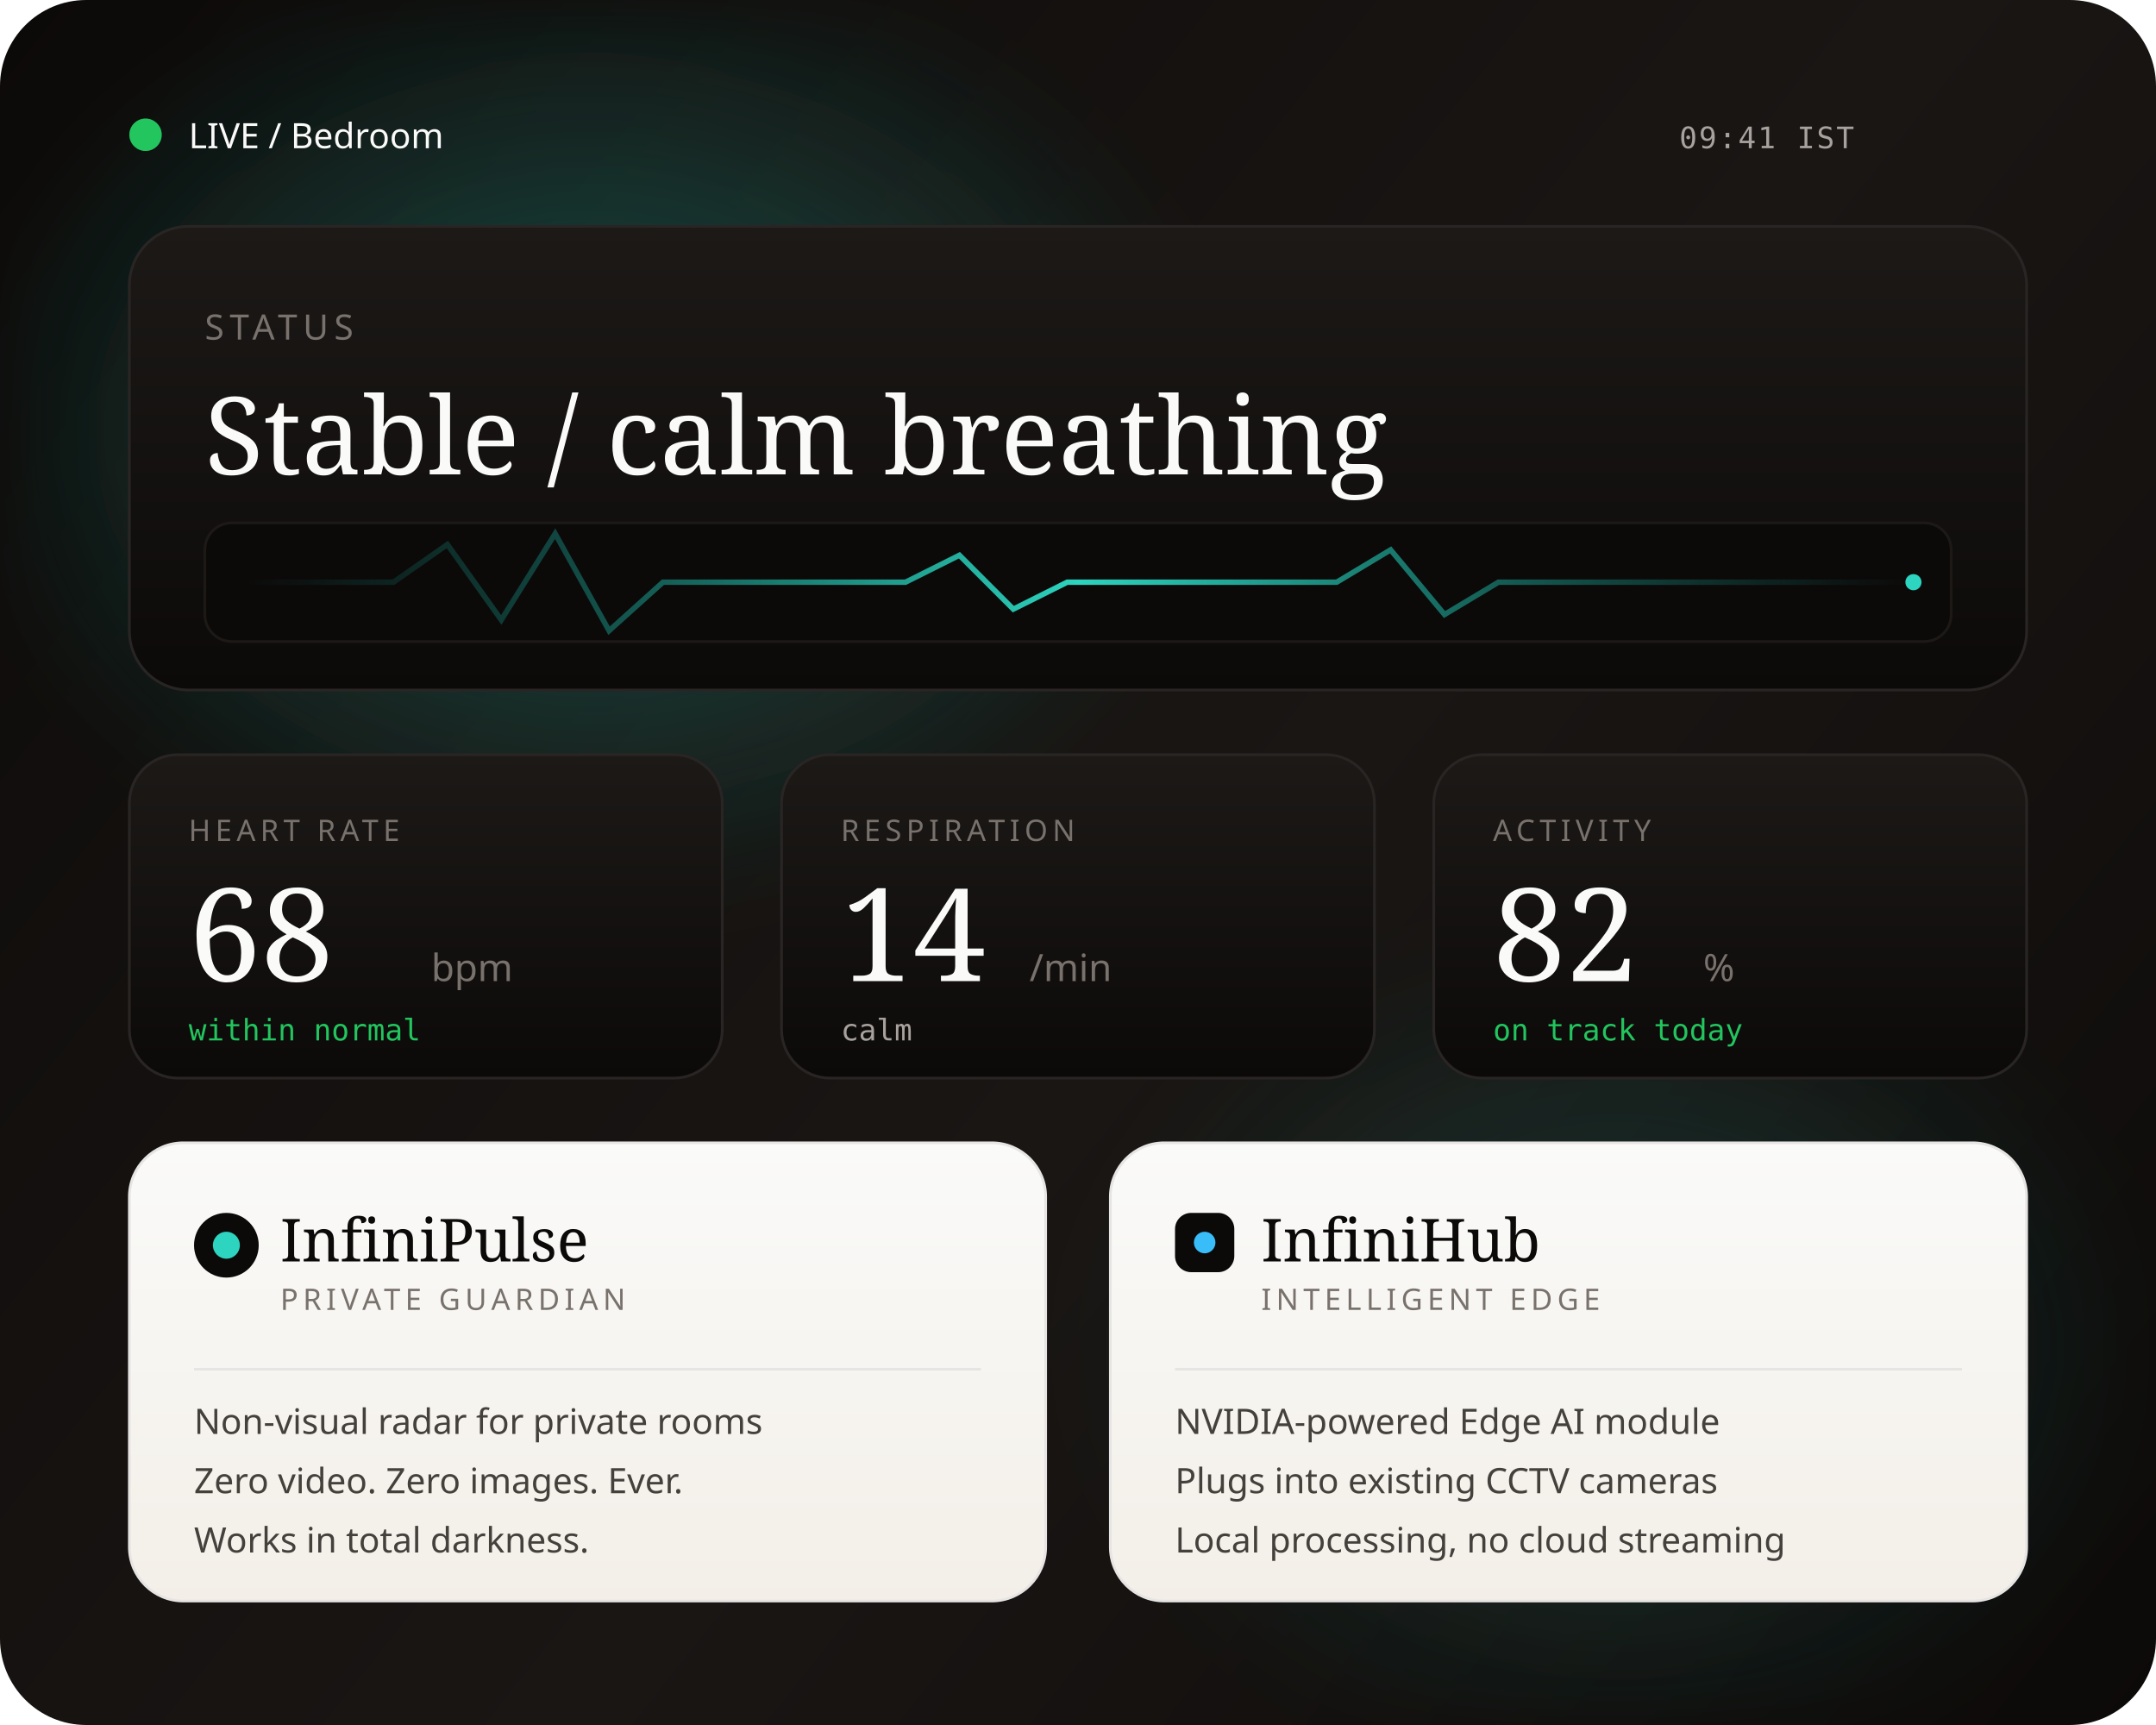
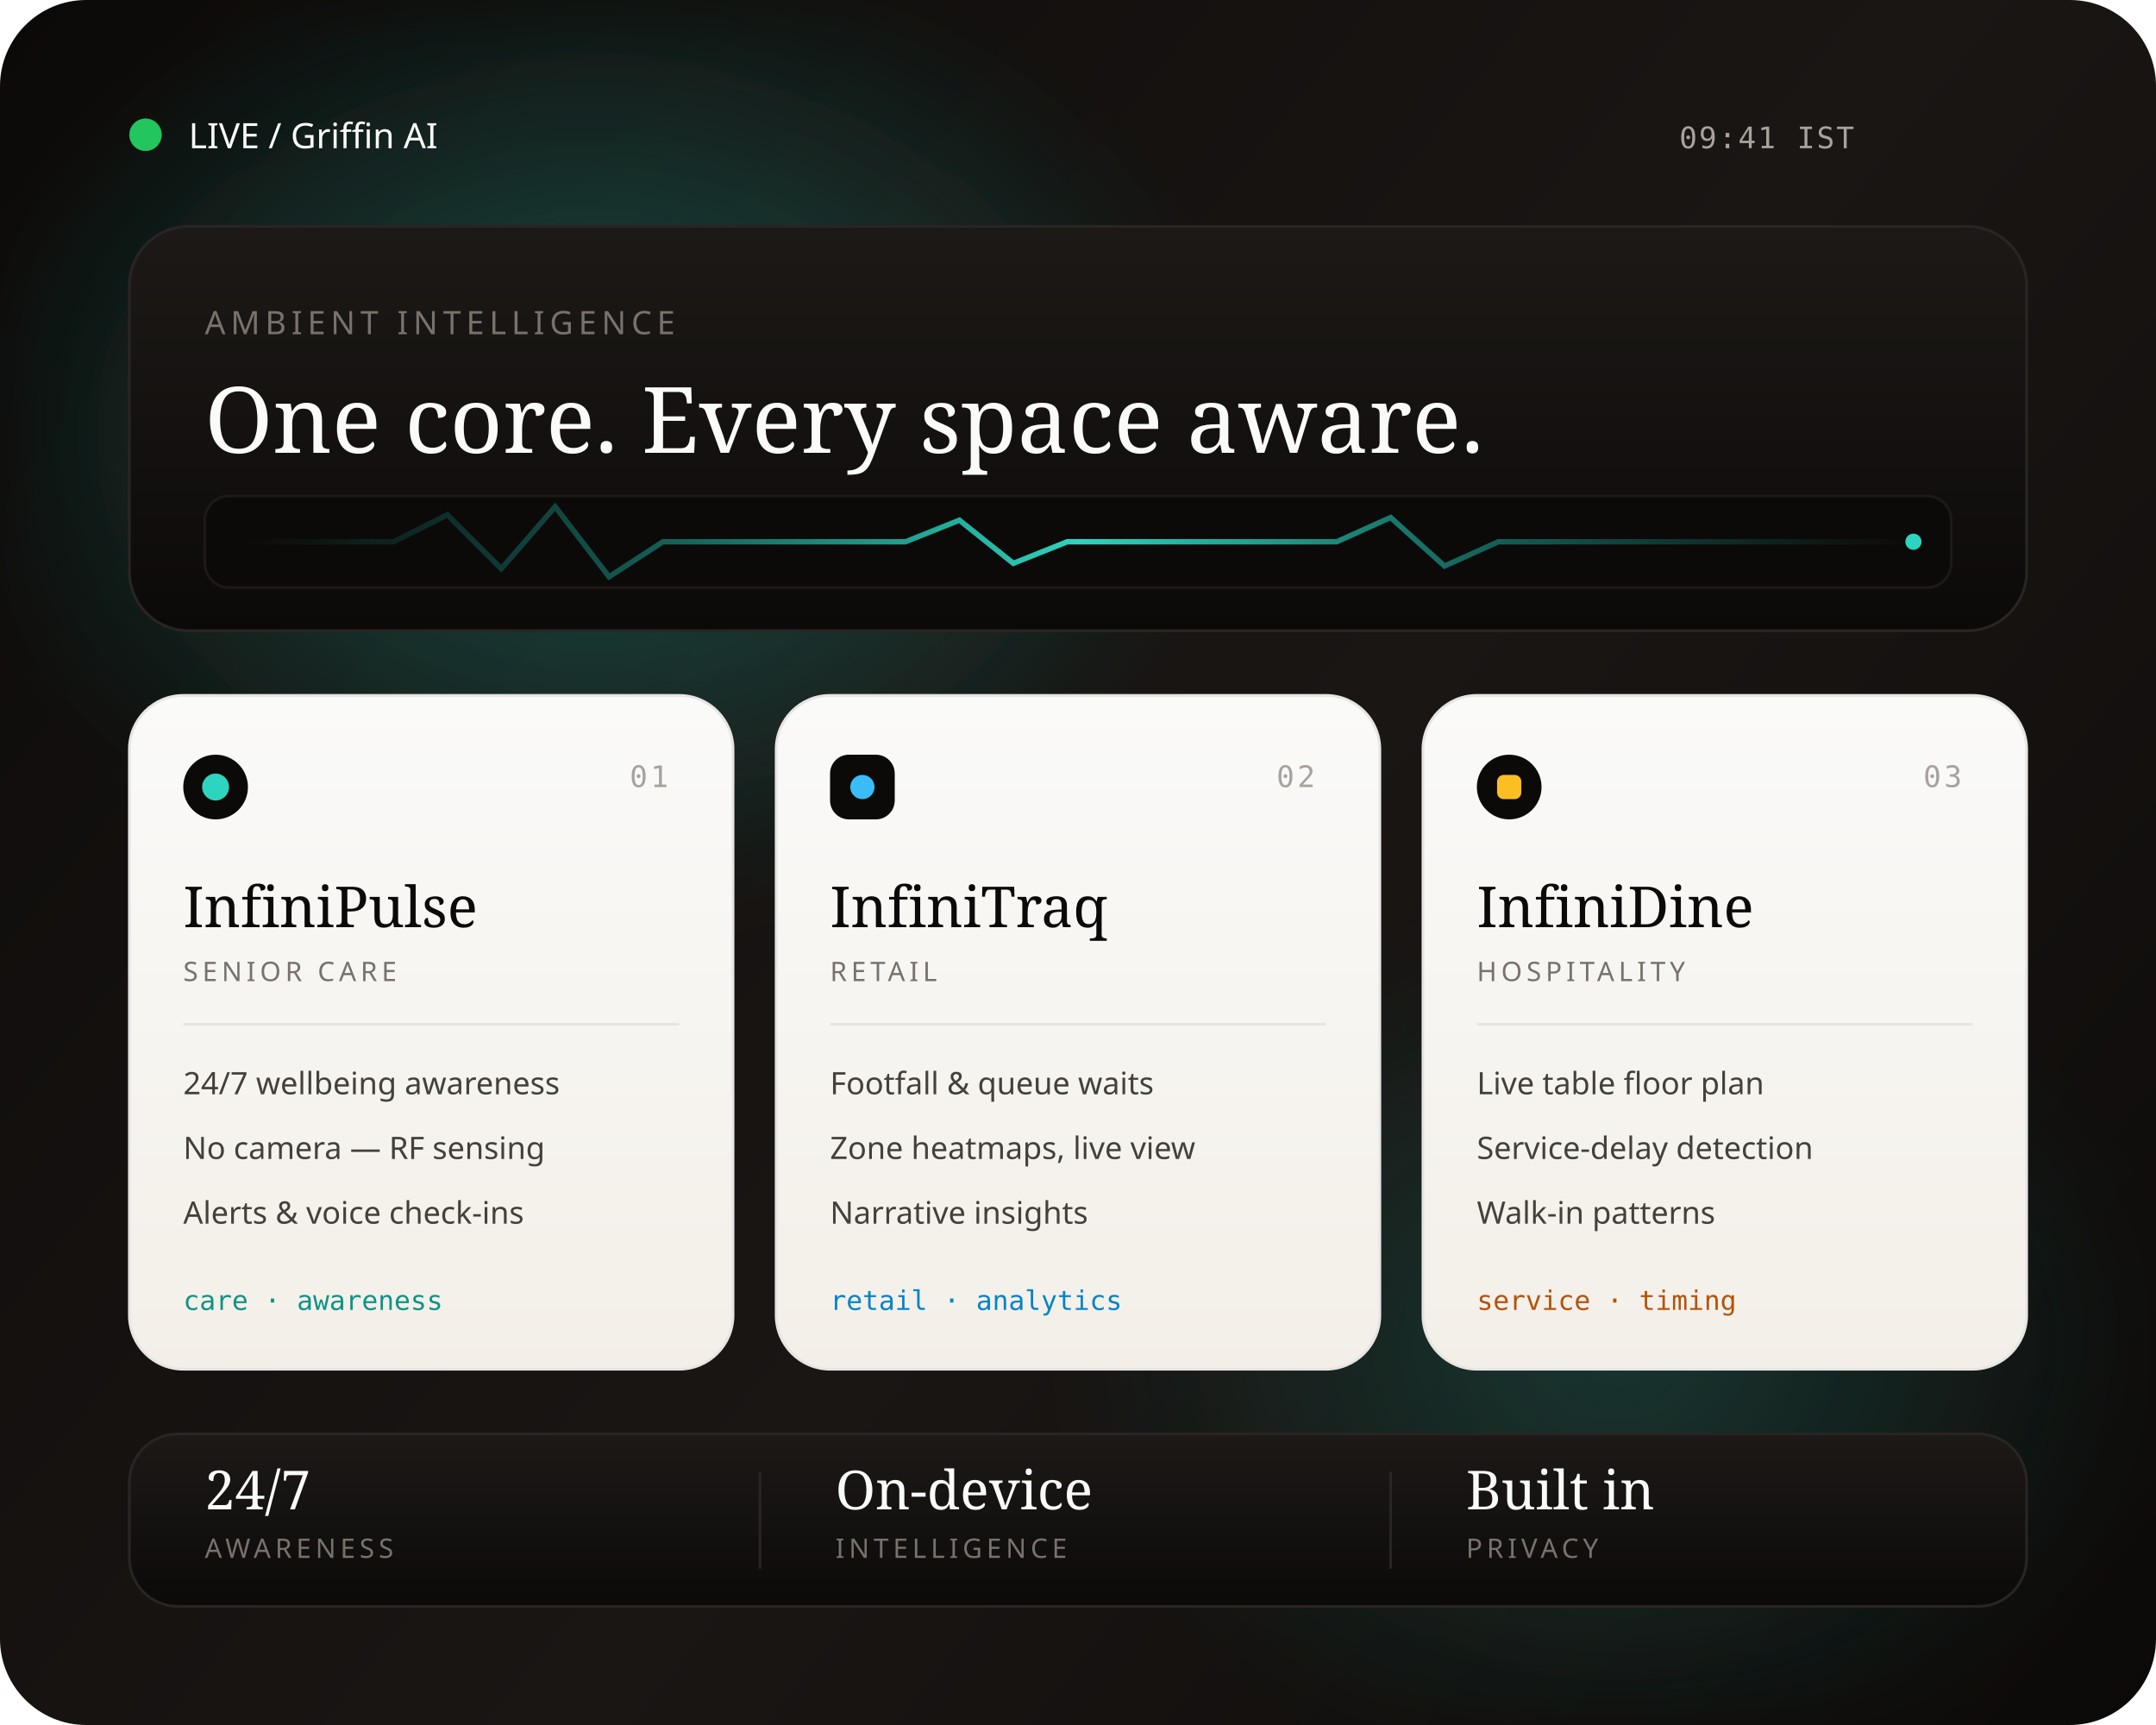
- <svg xmlns="http://www.w3.org/2000/svg" viewBox="0 0 800 640" role="img" aria-label="InfiniTraq dashboard mockup">
+ <svg xmlns="http://www.w3.org/2000/svg" viewBox="0 0 800 640" role="img" aria-label="Griffin AI dashboard mockup — InfiniPulse, InfiniTraq, and InfiniDine">
  <defs>
    <linearGradient id="bg" x1="0" y1="0" x2="800" y2="640" gradientUnits="userSpaceOnUse">
      <stop offset="0" stop-color="#0c0a09" />
      <stop offset="0.55" stop-color="#1a1614" />
      <stop offset="1" stop-color="#0c0a09" />
    </linearGradient>
    <linearGradient id="card" x1="0" y1="0" x2="0" y2="1">
      <stop offset="0" stop-color="#1c1917" />
      <stop offset="1" stop-color="#0c0a09" />
    </linearGradient>
    <linearGradient id="cardLight" x1="0" y1="0" x2="0" y2="1">
      <stop offset="0" stop-color="#fafaf9" />
      <stop offset="1" stop-color="#f3efe8" />
    </linearGradient>
    <linearGradient id="pulse" x1="0" y1="0" x2="1" y2="0">
      <stop offset="0" stop-color="#0d9488" stop-opacity="0" />
      <stop offset="0.5" stop-color="#2dd4bf" />
      <stop offset="1" stop-color="#0d9488" stop-opacity="0" />
    </linearGradient>
    <radialGradient id="glow" cx="0.5" cy="0.5" r="0.5">
      <stop offset="0" stop-color="#2dd4bf" stop-opacity="0.32" />
      <stop offset="1" stop-color="#2dd4bf" stop-opacity="0" />
    </radialGradient>
    <filter id="soft" x="-20%" y="-20%" width="140%" height="140%">
      <feGaussianBlur stdDeviation="14" />
    </filter>
  </defs>
  <rect width="800" height="640" fill="url(#bg)" rx="32" />
  <ellipse cx="220" cy="160" rx="240" ry="180" fill="url(#glow)" filter="url(#soft)" />
  <ellipse cx="600" cy="500" rx="200" ry="160" fill="url(#glow)" filter="url(#soft)" opacity="0.6" />
  <g transform="translate(48 44)">
    <circle cx="6" cy="6" r="6" fill="#22c55e" />
    <circle cx="6" cy="6" r="6" fill="#22c55e" opacity="0.4">
      <animate attributeName="r" values="6;12;6" dur="2.4s" repeatCount="indefinite" />
      <animate attributeName="opacity" values="0.5;0;0.5" dur="2.4s" repeatCount="indefinite" />
    </circle>
-     <text x="22" y="11" font-family="ui-sans-serif, system-ui, sans-serif" font-size="13" font-weight="500" fill="#fafaf9">LIVE / Bedroom</text>
+     <text x="22" y="11" font-family="ui-sans-serif, system-ui, sans-serif" font-size="13" font-weight="500" fill="#fafaf9">LIVE / Griffin AI</text>
    <text x="640" y="11" text-anchor="end" font-family="ui-monospace, monospace" font-size="11" fill="#a8a29e" letter-spacing="0.06em">09:41 IST</text>
  </g>
  <g transform="translate(48 84)">
-     <rect width="704" height="172" rx="22" fill="url(#card)" stroke="#292524" stroke-width="1" />
-     <text x="28" y="42" font-family="ui-sans-serif, system-ui, sans-serif" font-size="13" font-weight="500" fill="#78716c" letter-spacing="0.16em">STATUS</text>
-     <text x="28" y="92" font-family="'Fraunces', Georgia, serif" font-size="40" font-weight="300" fill="#fafaf9">Stable / calm breathing</text>
-     <g transform="translate(28 110)">
-       <rect width="648" height="44" rx="10" fill="#0c0a09" stroke="#1c1917" />
-       <path d="M 14 22 L 70 22 L 90 8 L 110 36 L 130 4 L 150 40 L 170 22 L 260 22 L 280 12 L 300 32 L 320 22 L 420 22 L 440 10 L 460 34 L 480 22 L 600 22 L 634 22" fill="none" stroke="url(#pulse)" stroke-width="2" stroke-linecap="round" />
-       <circle cx="634" cy="22" r="3" fill="#2dd4bf">
+     <rect width="704" height="150" rx="22" fill="url(#card)" stroke="#292524" stroke-width="1" />
+     <text x="28" y="40" font-family="ui-sans-serif, system-ui, sans-serif" font-size="12" font-weight="500" fill="#78716c" letter-spacing="0.16em">AMBIENT INTELLIGENCE</text>
+     <text x="28" y="84" font-family="'Fraunces', Georgia, serif" font-size="34" font-weight="300" fill="#fafaf9">One core. Every space aware.</text>
+     <g transform="translate(28 100)">
+       <rect width="648" height="34" rx="9" fill="#0c0a09" stroke="#1c1917" />
+       <path d="M 14 17 L 70 17 L 90 7 L 110 27 L 130 4 L 150 30 L 170 17 L 260 17 L 280 9 L 300 25 L 320 17 L 420 17 L 440 8 L 460 26 L 480 17 L 600 17 L 634 17" fill="none" stroke="url(#pulse)" stroke-width="2" stroke-linecap="round" />
+       <circle cx="634" cy="17" r="3" fill="#2dd4bf">
        <animate attributeName="opacity" values="1;0.2;1" dur="1.2s" repeatCount="indefinite" />
      </circle>
    </g>
  </g>
-   <g transform="translate(48 280)">
+   <g transform="translate(48 258)">
    <g>
-       <rect width="220" height="120" rx="18" fill="url(#card)" stroke="#292524" />
-       <text x="22" y="32" font-family="ui-sans-serif, system-ui, sans-serif" font-size="11" font-weight="500" fill="#78716c" letter-spacing="0.16em">HEART RATE</text>
-       <text x="22" y="84" font-family="'Fraunces', Georgia, serif" font-size="48" font-weight="300" fill="#fafaf9">68</text>
-       <text x="112" y="84" font-family="ui-sans-serif, system-ui, sans-serif" font-size="14" fill="#78716c">bpm</text>
-       <text x="22" y="106" font-family="ui-monospace, monospace" font-size="11" fill="#22c55e">within normal</text>
-     </g>
-     <g transform="translate(242 0)">
-       <rect width="220" height="120" rx="18" fill="url(#card)" stroke="#292524" />
-       <text x="22" y="32" font-family="ui-sans-serif, system-ui, sans-serif" font-size="11" font-weight="500" fill="#78716c" letter-spacing="0.16em">RESPIRATION</text>
-       <text x="22" y="84" font-family="'Fraunces', Georgia, serif" font-size="48" font-weight="300" fill="#fafaf9">14</text>
-       <text x="92" y="84" font-family="ui-sans-serif, system-ui, sans-serif" font-size="14" fill="#78716c">/min</text>
-       <text x="22" y="106" font-family="ui-monospace, monospace" font-size="11" fill="#a8a29e">calm</text>
-     </g>
-     <g transform="translate(484 0)">
-       <rect width="220" height="120" rx="18" fill="url(#card)" stroke="#292524" />
-       <text x="22" y="32" font-family="ui-sans-serif, system-ui, sans-serif" font-size="11" font-weight="500" fill="#78716c" letter-spacing="0.16em">ACTIVITY</text>
-       <text x="22" y="84" font-family="'Fraunces', Georgia, serif" font-size="48" font-weight="300" fill="#fafaf9">82</text>
-       <text x="100" y="84" font-family="ui-sans-serif, system-ui, sans-serif" font-size="14" fill="#78716c">%</text>
-       <text x="22" y="106" font-family="ui-monospace, monospace" font-size="11" fill="#22c55e">on track today</text>
-     </g>
-   </g>
-   <g transform="translate(48 424)">
-     <g>
-       <rect width="340" height="170" rx="20" fill="url(#cardLight)" stroke="#e7e5e4" />
-       <g transform="translate(24 26)">
+       <rect width="224" height="250" rx="20" fill="url(#cardLight)" stroke="#e7e5e4" />
+       <text x="200" y="34" text-anchor="end" font-family="ui-monospace, monospace" font-size="11" fill="#a8a29e" letter-spacing="0.1em">01</text>
+       <g transform="translate(20 22)">
        <circle cx="12" cy="12" r="12" fill="#0c0a09" />
        <circle cx="12" cy="12" r="5" fill="#2dd4bf" />
      </g>
-       <text x="56" y="44" font-family="'Fraunces', Georgia, serif" font-size="22" font-weight="400" fill="#0c0a09">InfiniPulse</text>
-       <text x="56" y="62" font-family="ui-sans-serif, system-ui, sans-serif" font-size="11" font-weight="500" fill="#78716c" letter-spacing="0.16em">PRIVATE GUARDIAN</text>
-       <line x1="24" y1="84" x2="316" y2="84" stroke="#e7e5e4" />
-       <text x="24" y="108" font-family="ui-sans-serif, system-ui, sans-serif" font-size="13" fill="#44403c">Non-visual radar for private rooms</text>
-       <text x="24" y="130" font-family="ui-sans-serif, system-ui, sans-serif" font-size="13" fill="#44403c">Zero video. Zero images. Ever.</text>
-       <text x="24" y="152" font-family="ui-sans-serif, system-ui, sans-serif" font-size="13" fill="#44403c">Works in total darkness.</text>
+       <text x="20" y="86" font-family="'Fraunces', Georgia, serif" font-size="21" font-weight="400" fill="#0c0a09">InfiniPulse</text>
+       <text x="20" y="106" font-family="ui-sans-serif, system-ui, sans-serif" font-size="10" font-weight="500" fill="#78716c" letter-spacing="0.16em">SENIOR CARE</text>
+       <line x1="20" y1="122" x2="204" y2="122" stroke="#e7e5e4" />
+       <text x="20" y="148" font-family="ui-sans-serif, system-ui, sans-serif" font-size="11.5" fill="#44403c">24/7 wellbeing awareness</text>
+       <text x="20" y="172" font-family="ui-sans-serif, system-ui, sans-serif" font-size="11.5" fill="#44403c">No camera — RF sensing</text>
+       <text x="20" y="196" font-family="ui-sans-serif, system-ui, sans-serif" font-size="11.5" fill="#44403c">Alerts &amp; voice check-ins</text>
+       <text x="20" y="228" font-family="ui-monospace, monospace" font-size="10" fill="#0d9488">care · awareness</text>
    </g>
-     <g transform="translate(364 0)">
-       <rect width="340" height="170" rx="20" fill="url(#cardLight)" stroke="#e7e5e4" />
-       <g transform="translate(24 26)">
-         <rect width="22" height="22" rx="6" fill="#0c0a09" />
-         <circle cx="11" cy="11" r="4" fill="#38bdf8" />
+     <g transform="translate(240 0)">
+       <rect width="224" height="250" rx="20" fill="url(#cardLight)" stroke="#e7e5e4" />
+       <text x="200" y="34" text-anchor="end" font-family="ui-monospace, monospace" font-size="11" fill="#a8a29e" letter-spacing="0.1em">02</text>
+       <g transform="translate(20 22)">
+         <rect width="24" height="24" rx="7" fill="#0c0a09" />
+         <circle cx="12" cy="12" r="4.5" fill="#38bdf8" />
      </g>
-       <text x="56" y="44" font-family="'Fraunces', Georgia, serif" font-size="22" font-weight="400" fill="#0c0a09">InfiniHub</text>
-       <text x="56" y="62" font-family="ui-sans-serif, system-ui, sans-serif" font-size="11" font-weight="500" fill="#78716c" letter-spacing="0.16em">INTELLIGENT EDGE</text>
-       <line x1="24" y1="84" x2="316" y2="84" stroke="#e7e5e4" />
-       <text x="24" y="108" font-family="ui-sans-serif, system-ui, sans-serif" font-size="13" fill="#44403c">NVIDIA-powered Edge AI module</text>
-       <text x="24" y="130" font-family="ui-sans-serif, system-ui, sans-serif" font-size="13" fill="#44403c">Plugs into existing CCTV cameras</text>
-       <text x="24" y="152" font-family="ui-sans-serif, system-ui, sans-serif" font-size="13" fill="#44403c">Local processing, no cloud streaming</text>
+       <text x="20" y="86" font-family="'Fraunces', Georgia, serif" font-size="21" font-weight="400" fill="#0c0a09">InfiniTraq</text>
+       <text x="20" y="106" font-family="ui-sans-serif, system-ui, sans-serif" font-size="10" font-weight="500" fill="#78716c" letter-spacing="0.16em">RETAIL</text>
+       <line x1="20" y1="122" x2="204" y2="122" stroke="#e7e5e4" />
+       <text x="20" y="148" font-family="ui-sans-serif, system-ui, sans-serif" font-size="11.5" fill="#44403c">Footfall &amp; queue waits</text>
+       <text x="20" y="172" font-family="ui-sans-serif, system-ui, sans-serif" font-size="11.5" fill="#44403c">Zone heatmaps, live view</text>
+       <text x="20" y="196" font-family="ui-sans-serif, system-ui, sans-serif" font-size="11.5" fill="#44403c">Narrative insights</text>
+       <text x="20" y="228" font-family="ui-monospace, monospace" font-size="10" fill="#0284c7">retail · analytics</text>
+     </g>
+     <g transform="translate(480 0)">
+       <rect width="224" height="250" rx="20" fill="url(#cardLight)" stroke="#e7e5e4" />
+       <text x="200" y="34" text-anchor="end" font-family="ui-monospace, monospace" font-size="11" fill="#a8a29e" letter-spacing="0.1em">03</text>
+       <g transform="translate(20 22)">
+         <rect width="24" height="24" rx="12" fill="#0c0a09" />
+         <rect x="7.5" y="7.5" width="9" height="9" rx="2.5" fill="#fbbf24" />
+       </g>
+       <text x="20" y="86" font-family="'Fraunces', Georgia, serif" font-size="21" font-weight="400" fill="#0c0a09">InfiniDine</text>
+       <text x="20" y="106" font-family="ui-sans-serif, system-ui, sans-serif" font-size="10" font-weight="500" fill="#78716c" letter-spacing="0.16em">HOSPITALITY</text>
+       <line x1="20" y1="122" x2="204" y2="122" stroke="#e7e5e4" />
+       <text x="20" y="148" font-family="ui-sans-serif, system-ui, sans-serif" font-size="11.5" fill="#44403c">Live table floor plan</text>
+       <text x="20" y="172" font-family="ui-sans-serif, system-ui, sans-serif" font-size="11.5" fill="#44403c">Service-delay detection</text>
+       <text x="20" y="196" font-family="ui-sans-serif, system-ui, sans-serif" font-size="11.5" fill="#44403c">Walk-in patterns</text>
+       <text x="20" y="228" font-family="ui-monospace, monospace" font-size="10" fill="#b45309">service · timing</text>
+     </g>
+   </g>
+   <g transform="translate(48 532)">
+     <rect width="704" height="64" rx="18" fill="url(#card)" stroke="#292524" />
+     <g transform="translate(28 0)">
+       <text y="28" font-family="'Fraunces', Georgia, serif" font-size="20" font-weight="300" fill="#fafaf9">24/7</text>
+       <text y="46" font-family="ui-sans-serif, system-ui, sans-serif" font-size="10" font-weight="500" fill="#78716c" letter-spacing="0.16em">AWARENESS</text>
+     </g>
+     <line x1="234" y1="14" x2="234" y2="50" stroke="#292524" />
+     <g transform="translate(262 0)">
+       <text y="28" font-family="'Fraunces', Georgia, serif" font-size="20" font-weight="300" fill="#fafaf9">On-device</text>
+       <text y="46" font-family="ui-sans-serif, system-ui, sans-serif" font-size="10" font-weight="500" fill="#78716c" letter-spacing="0.16em">INTELLIGENCE</text>
+     </g>
+     <line x1="468" y1="14" x2="468" y2="50" stroke="#292524" />
+     <g transform="translate(496 0)">
+       <text y="28" font-family="'Fraunces', Georgia, serif" font-size="20" font-weight="300" fill="#fafaf9">Built in</text>
+       <text y="46" font-family="ui-sans-serif, system-ui, sans-serif" font-size="10" font-weight="500" fill="#78716c" letter-spacing="0.16em">PRIVACY</text>
    </g>
  </g>
</svg>
